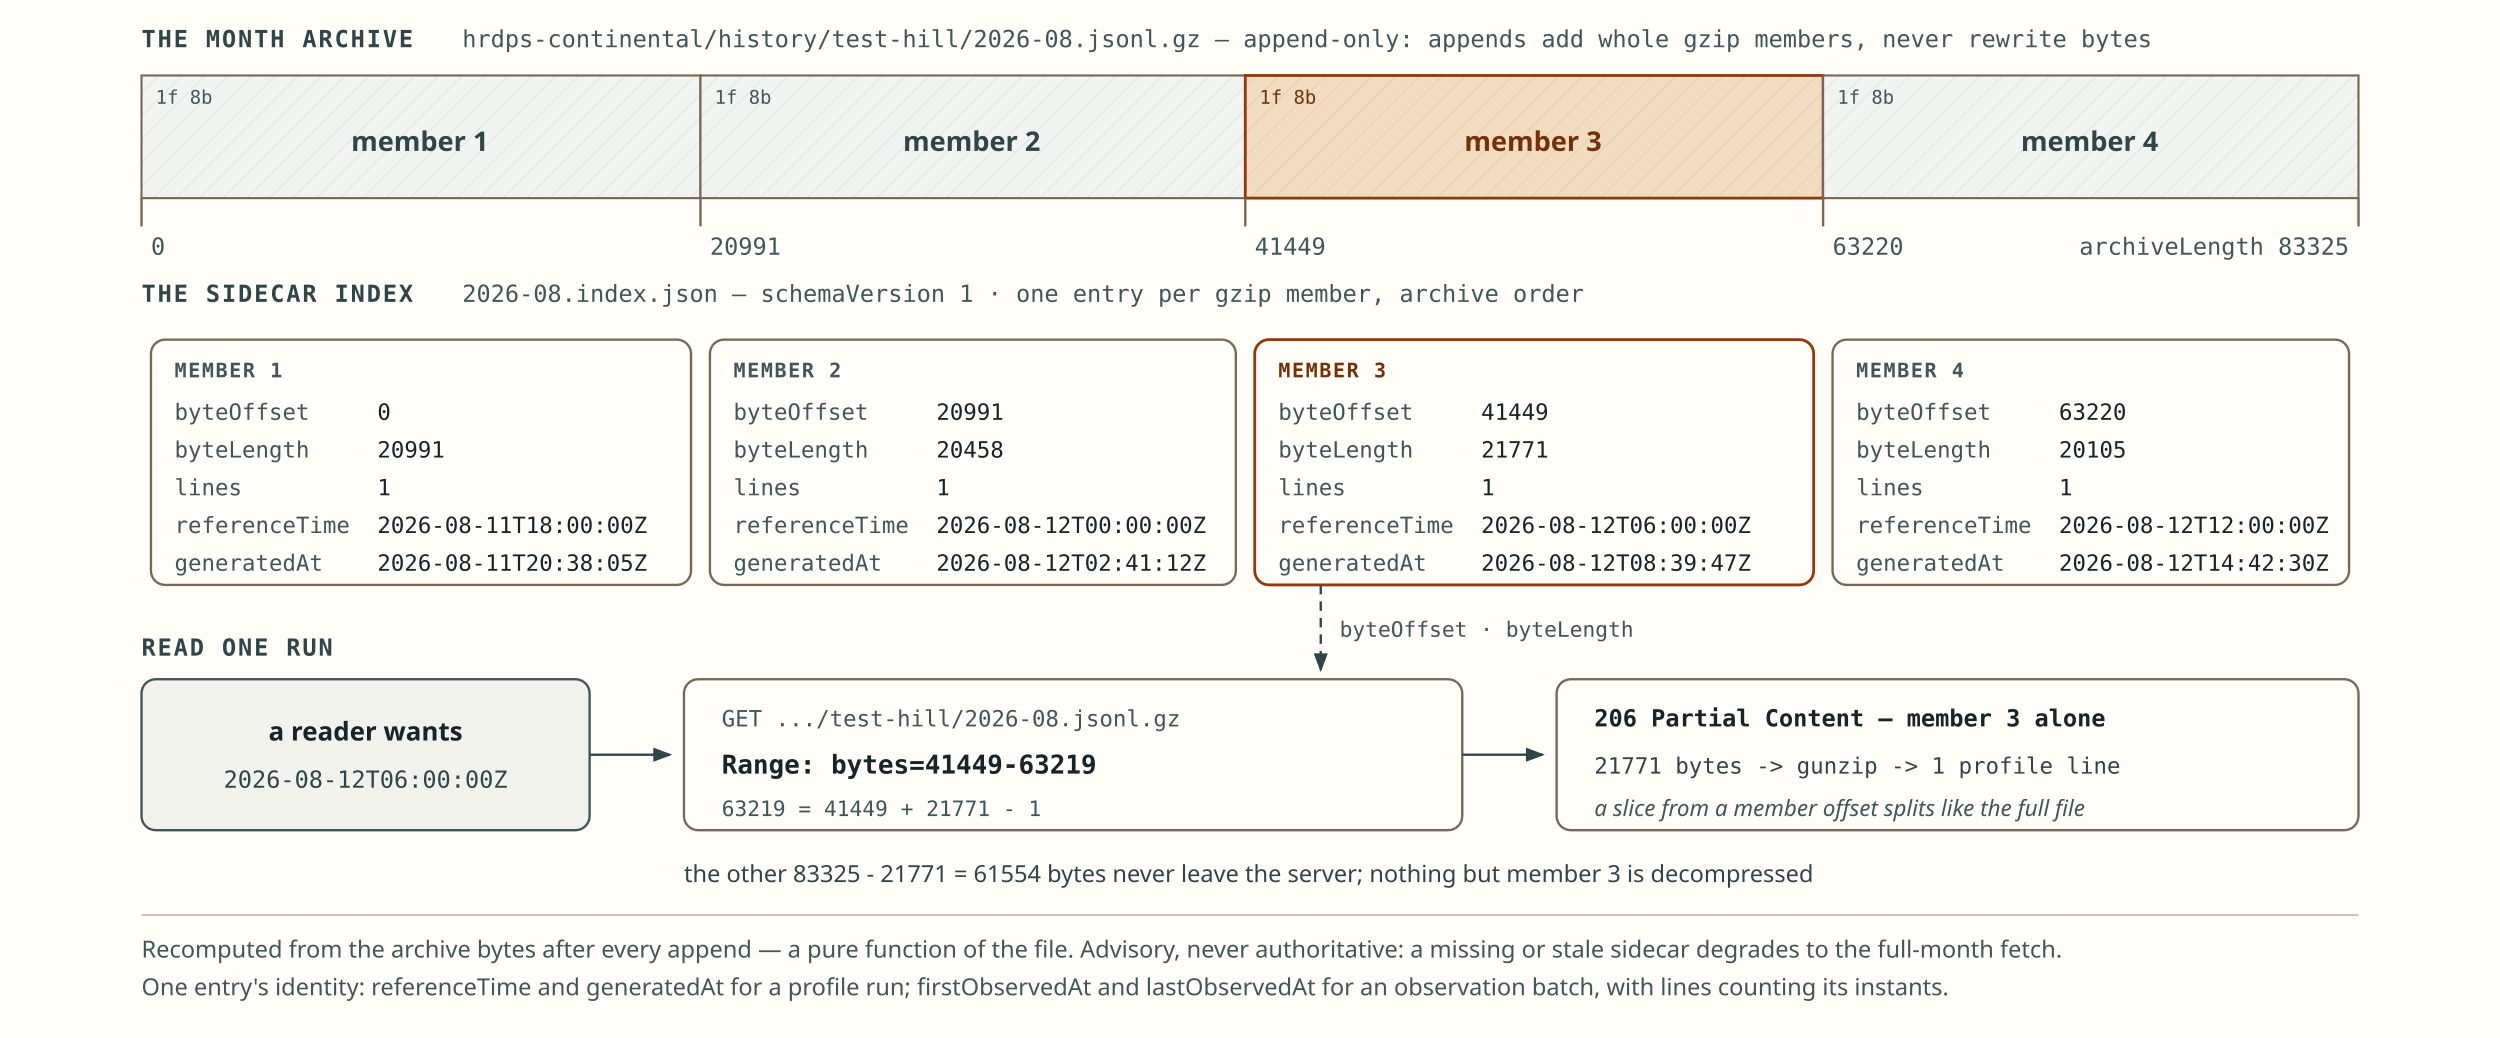
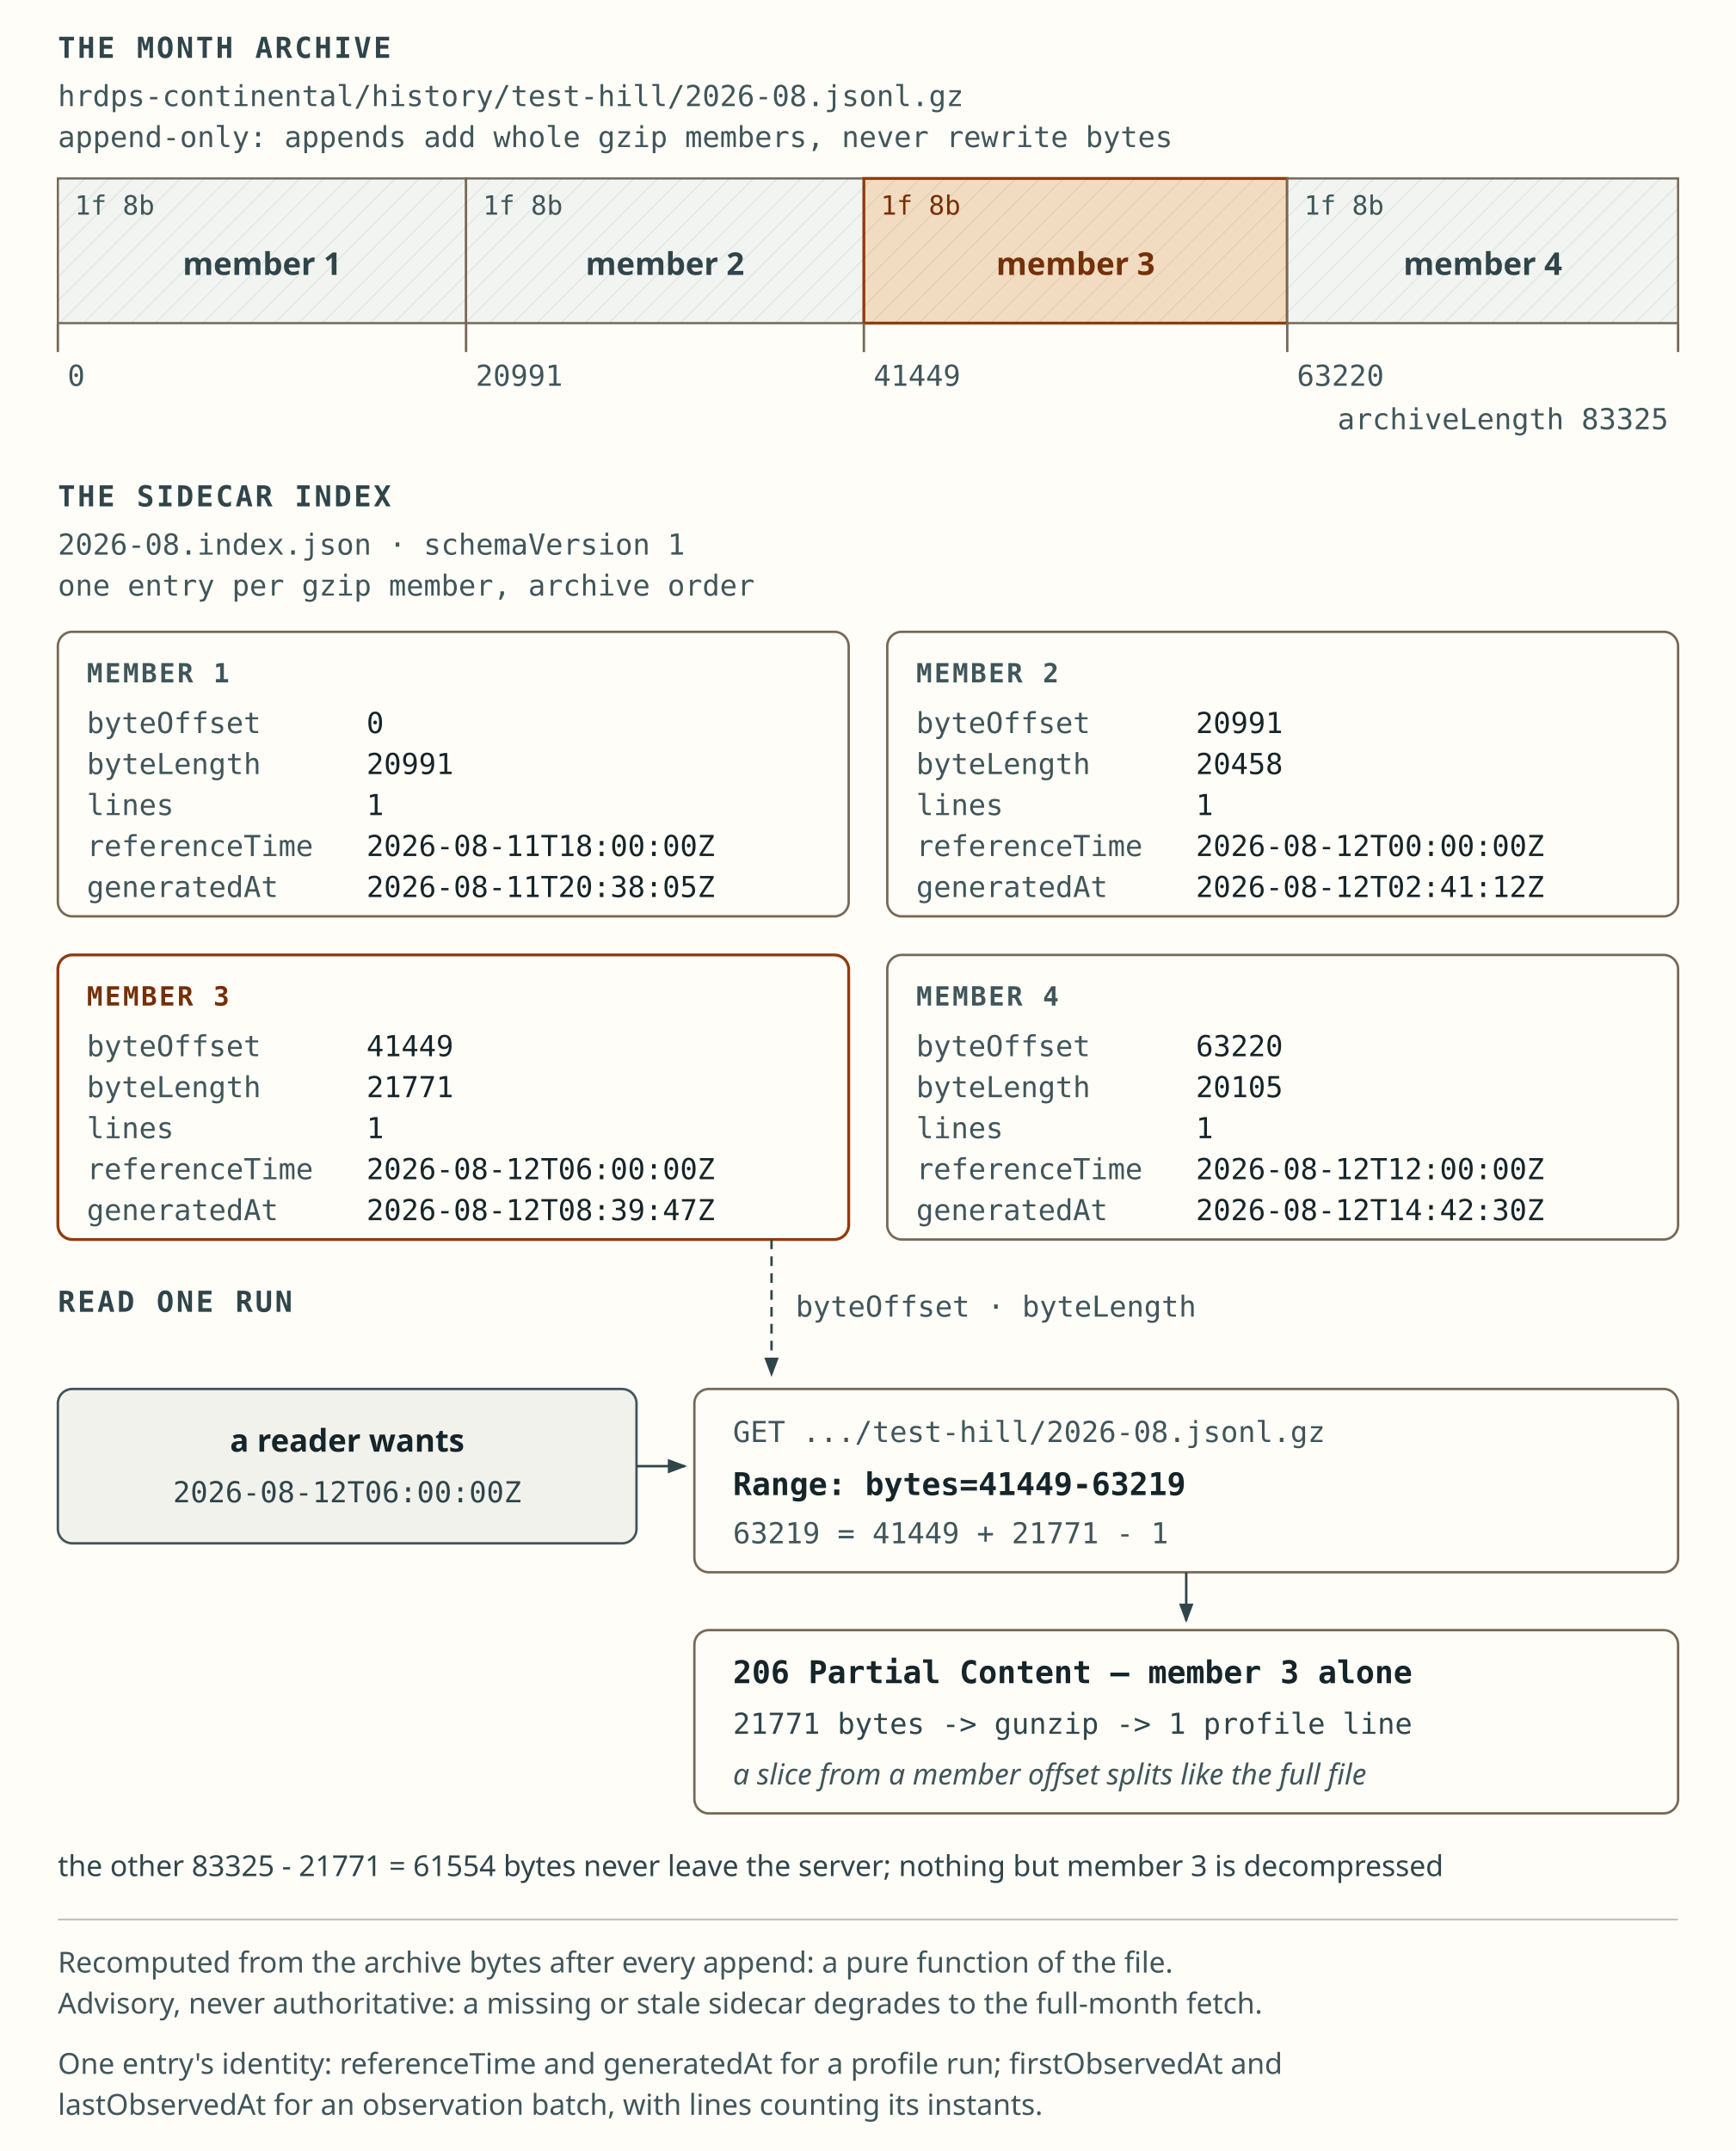
- <svg xmlns="http://www.w3.org/2000/svg" viewBox="0 0 1060 440">
+ <svg xmlns="http://www.w3.org/2000/svg" viewBox="0 0 720 892">
  <defs>
    <marker id="sidx-arr" markerWidth="8" markerHeight="6" refX="7" refY="3" orient="auto">
      <polygon points="0 0, 8 3, 0 6" fill="#2f454a" />
    </marker>
    <pattern id="sidx-gz" width="7" height="7" patternUnits="userSpaceOnUse" patternTransform="rotate(45)">
      <line x1="0" y1="0" x2="0" y2="7" stroke="rgba(21,37,41,0.07)" stroke-width="1" />
    </pattern>
  </defs>
-   <rect x="0" y="0" width="1060" height="440" fill="#fffdf8" />
-   <text x="60" y="20" font-family="'IBM Plex Mono', monospace" font-size="10" font-weight="700" letter-spacing="0.08em" fill="#2f454a">THE MONTH ARCHIVE</text>
-   <text x="196" y="20" font-family="'IBM Plex Mono', monospace" font-size="10" fill="#40565a">hrdps-continental/history/test-hill/2026-08.jsonl.gz — append-only: appends add whole gzip members, never rewrite bytes</text>
-   <rect x="60" y="32" width="237" height="52" fill="#f2f4f1" stroke="#776956" stroke-width="0.9" />
-   <rect x="297" y="32" width="231" height="52" fill="#f2f4f1" stroke="#776956" stroke-width="0.9" />
-   <rect x="528" y="32" width="245" height="52" fill="#f2dcc1" stroke="#913b0c" stroke-width="1.2" />
-   <rect x="773" y="32" width="227" height="52" fill="#f2f4f1" stroke="#776956" stroke-width="0.9" />
-   <rect x="60" y="32" width="940" height="52" fill="url(#sidx-gz)" />
-   <text x="66" y="44" font-family="'IBM Plex Mono', monospace" font-size="8" fill="#40565a">1f 8b</text>
-   <text x="303" y="44" font-family="'IBM Plex Mono', monospace" font-size="8" fill="#40565a">1f 8b</text>
-   <text x="534" y="44" font-family="'IBM Plex Mono', monospace" font-size="8" fill="#743008">1f 8b</text>
-   <text x="779" y="44" font-family="'IBM Plex Mono', monospace" font-size="8" fill="#40565a">1f 8b</text>
-   <text x="178" y="64" font-family="'IBM Plex Sans', sans-serif" font-size="11.5" font-weight="600" fill="#2f454a" text-anchor="middle">member 1</text>
-   <text x="412" y="64" font-family="'IBM Plex Sans', sans-serif" font-size="11.5" font-weight="600" fill="#2f454a" text-anchor="middle">member 2</text>
-   <text x="650" y="64" font-family="'IBM Plex Sans', sans-serif" font-size="11.5" font-weight="600" fill="#743008" text-anchor="middle">member 3</text>
-   <text x="886" y="64" font-family="'IBM Plex Sans', sans-serif" font-size="11.5" font-weight="600" fill="#2f454a" text-anchor="middle">member 4</text>
-   <line x1="60" y1="84" x2="60" y2="96" stroke="#776956" stroke-width="1" />
-   <line x1="297" y1="84" x2="297" y2="96" stroke="#776956" stroke-width="1" />
-   <line x1="528" y1="84" x2="528" y2="96" stroke="#776956" stroke-width="1" />
-   <line x1="773" y1="84" x2="773" y2="96" stroke="#776956" stroke-width="1" />
-   <line x1="1000" y1="84" x2="1000" y2="96" stroke="#776956" stroke-width="1" />
-   <text x="64" y="108" font-family="'IBM Plex Mono', monospace" font-size="10" fill="#40565a">0</text>
-   <text x="301" y="108" font-family="'IBM Plex Mono', monospace" font-size="10" fill="#40565a">20991</text>
-   <text x="532" y="108" font-family="'IBM Plex Mono', monospace" font-size="10" fill="#40565a">41449</text>
-   <text x="777" y="108" font-family="'IBM Plex Mono', monospace" font-size="10" fill="#40565a">63220</text>
-   <text x="996" y="108" font-family="'IBM Plex Mono', monospace" font-size="10" fill="#40565a" text-anchor="end">archiveLength 83325</text>
-   <text x="60" y="128" font-family="'IBM Plex Mono', monospace" font-size="10" font-weight="700" letter-spacing="0.08em" fill="#2f454a">THE SIDECAR INDEX</text>
-   <text x="196" y="128" font-family="'IBM Plex Mono', monospace" font-size="10" fill="#40565a">2026-08.index.json — schemaVersion 1 · one entry per gzip member, archive order</text>
-   <rect x="64" y="144" width="229" height="104" rx="6" fill="#fffdf8" stroke="#776956" stroke-width="1" />
-   <text x="74" y="160" font-family="'IBM Plex Mono', monospace" font-size="8.5" font-weight="700" letter-spacing="0.08em" fill="#40565a">MEMBER 1</text>
-   <text x="74" y="178" font-family="'IBM Plex Mono', monospace" font-size="9.5" fill="#40565a">byteOffset</text>
-   <text x="160" y="178" font-family="'IBM Plex Mono', monospace" font-size="9.5" fill="#152529">0</text>
-   <text x="74" y="194" font-family="'IBM Plex Mono', monospace" font-size="9.5" fill="#40565a">byteLength</text>
-   <text x="160" y="194" font-family="'IBM Plex Mono', monospace" font-size="9.5" fill="#152529">20991</text>
-   <text x="74" y="210" font-family="'IBM Plex Mono', monospace" font-size="9.5" fill="#40565a">lines</text>
-   <text x="160" y="210" font-family="'IBM Plex Mono', monospace" font-size="9.5" fill="#152529">1</text>
-   <text x="74" y="226" font-family="'IBM Plex Mono', monospace" font-size="9.5" fill="#40565a">referenceTime</text>
-   <text x="160" y="226" font-family="'IBM Plex Mono', monospace" font-size="9.5" fill="#152529">2026-08-11T18:00:00Z</text>
-   <text x="74" y="242" font-family="'IBM Plex Mono', monospace" font-size="9.5" fill="#40565a">generatedAt</text>
-   <text x="160" y="242" font-family="'IBM Plex Mono', monospace" font-size="9.5" fill="#152529">2026-08-11T20:38:05Z</text>
-   <rect x="301" y="144" width="223" height="104" rx="6" fill="#fffdf8" stroke="#776956" stroke-width="1" />
-   <text x="311" y="160" font-family="'IBM Plex Mono', monospace" font-size="8.5" font-weight="700" letter-spacing="0.08em" fill="#40565a">MEMBER 2</text>
-   <text x="311" y="178" font-family="'IBM Plex Mono', monospace" font-size="9.5" fill="#40565a">byteOffset</text>
-   <text x="397" y="178" font-family="'IBM Plex Mono', monospace" font-size="9.5" fill="#152529">20991</text>
-   <text x="311" y="194" font-family="'IBM Plex Mono', monospace" font-size="9.5" fill="#40565a">byteLength</text>
-   <text x="397" y="194" font-family="'IBM Plex Mono', monospace" font-size="9.5" fill="#152529">20458</text>
-   <text x="311" y="210" font-family="'IBM Plex Mono', monospace" font-size="9.5" fill="#40565a">lines</text>
-   <text x="397" y="210" font-family="'IBM Plex Mono', monospace" font-size="9.5" fill="#152529">1</text>
-   <text x="311" y="226" font-family="'IBM Plex Mono', monospace" font-size="9.5" fill="#40565a">referenceTime</text>
-   <text x="397" y="226" font-family="'IBM Plex Mono', monospace" font-size="9.5" fill="#152529">2026-08-12T00:00:00Z</text>
-   <text x="311" y="242" font-family="'IBM Plex Mono', monospace" font-size="9.5" fill="#40565a">generatedAt</text>
-   <text x="397" y="242" font-family="'IBM Plex Mono', monospace" font-size="9.5" fill="#152529">2026-08-12T02:41:12Z</text>
-   <rect x="532" y="144" width="237" height="104" rx="6" fill="#fffdf8" stroke="#913b0c" stroke-width="1.2" />
-   <text x="542" y="160" font-family="'IBM Plex Mono', monospace" font-size="8.5" font-weight="700" letter-spacing="0.08em" fill="#743008">MEMBER 3</text>
-   <text x="542" y="178" font-family="'IBM Plex Mono', monospace" font-size="9.5" fill="#40565a">byteOffset</text>
-   <text x="628" y="178" font-family="'IBM Plex Mono', monospace" font-size="9.5" fill="#152529">41449</text>
-   <text x="542" y="194" font-family="'IBM Plex Mono', monospace" font-size="9.5" fill="#40565a">byteLength</text>
-   <text x="628" y="194" font-family="'IBM Plex Mono', monospace" font-size="9.5" fill="#152529">21771</text>
-   <text x="542" y="210" font-family="'IBM Plex Mono', monospace" font-size="9.5" fill="#40565a">lines</text>
-   <text x="628" y="210" font-family="'IBM Plex Mono', monospace" font-size="9.5" fill="#152529">1</text>
-   <text x="542" y="226" font-family="'IBM Plex Mono', monospace" font-size="9.5" fill="#40565a">referenceTime</text>
-   <text x="628" y="226" font-family="'IBM Plex Mono', monospace" font-size="9.5" fill="#152529">2026-08-12T06:00:00Z</text>
-   <text x="542" y="242" font-family="'IBM Plex Mono', monospace" font-size="9.5" fill="#40565a">generatedAt</text>
-   <text x="628" y="242" font-family="'IBM Plex Mono', monospace" font-size="9.5" fill="#152529">2026-08-12T08:39:47Z</text>
-   <rect x="777" y="144" width="219" height="104" rx="6" fill="#fffdf8" stroke="#776956" stroke-width="1" />
-   <text x="787" y="160" font-family="'IBM Plex Mono', monospace" font-size="8.5" font-weight="700" letter-spacing="0.08em" fill="#40565a">MEMBER 4</text>
-   <text x="787" y="178" font-family="'IBM Plex Mono', monospace" font-size="9.5" fill="#40565a">byteOffset</text>
-   <text x="873" y="178" font-family="'IBM Plex Mono', monospace" font-size="9.5" fill="#152529">63220</text>
-   <text x="787" y="194" font-family="'IBM Plex Mono', monospace" font-size="9.5" fill="#40565a">byteLength</text>
-   <text x="873" y="194" font-family="'IBM Plex Mono', monospace" font-size="9.5" fill="#152529">20105</text>
-   <text x="787" y="210" font-family="'IBM Plex Mono', monospace" font-size="9.5" fill="#40565a">lines</text>
-   <text x="873" y="210" font-family="'IBM Plex Mono', monospace" font-size="9.5" fill="#152529">1</text>
-   <text x="787" y="226" font-family="'IBM Plex Mono', monospace" font-size="9.5" fill="#40565a">referenceTime</text>
-   <text x="873" y="226" font-family="'IBM Plex Mono', monospace" font-size="9.5" fill="#152529">2026-08-12T12:00:00Z</text>
-   <text x="787" y="242" font-family="'IBM Plex Mono', monospace" font-size="9.5" fill="#40565a">generatedAt</text>
-   <text x="873" y="242" font-family="'IBM Plex Mono', monospace" font-size="9.5" fill="#152529">2026-08-12T14:42:30Z</text>
-   <path d="M560 248 L560 284" fill="none" stroke="#2f454a" stroke-width="1" stroke-dasharray="4,3" marker-end="url(#sidx-arr)" />
-   <text x="568" y="270" font-family="'IBM Plex Mono', monospace" font-size="9" fill="#40565a">byteOffset · byteLength</text>
-   <text x="60" y="278" font-family="'IBM Plex Mono', monospace" font-size="10" font-weight="700" letter-spacing="0.08em" fill="#2f454a">READ ONE RUN</text>
-   <rect x="60" y="288" width="190" height="64" rx="6" fill="rgba(47,69,74,0.06)" stroke="#40565a" stroke-width="1" />
-   <text x="155" y="314" font-family="'IBM Plex Sans', sans-serif" font-size="11" font-weight="600" fill="#152529" text-anchor="middle">a reader wants</text>
-   <text x="155" y="334" font-family="'IBM Plex Mono', monospace" font-size="10" fill="#2f454a" text-anchor="middle">2026-08-12T06:00:00Z</text>
-   <line x1="250" y1="320" x2="284" y2="320" stroke="#2f454a" stroke-width="1" marker-end="url(#sidx-arr)" />
-   <rect x="290" y="288" width="330" height="64" rx="6" fill="#fffdf8" stroke="#776956" stroke-width="1" />
-   <text x="306" y="308" font-family="'IBM Plex Mono', monospace" font-size="9.5" fill="#40565a">GET .../test-hill/2026-08.jsonl.gz</text>
-   <text x="306" y="328" font-family="'IBM Plex Mono', monospace" font-size="11" font-weight="600" fill="#152529">Range: bytes=41449-63219</text>
-   <text x="306" y="346" font-family="'IBM Plex Mono', monospace" font-size="9" fill="#40565a">63219 = 41449 + 21771 - 1</text>
-   <line x1="620" y1="320" x2="654" y2="320" stroke="#2f454a" stroke-width="1" marker-end="url(#sidx-arr)" />
-   <rect x="660" y="288" width="340" height="64" rx="6" fill="#fffdf8" stroke="#776956" stroke-width="1" />
-   <text x="676" y="308" font-family="'IBM Plex Mono', monospace" font-size="10" font-weight="600" fill="#152529">206 Partial Content — member 3 alone</text>
-   <text x="676" y="328" font-family="'IBM Plex Mono', monospace" font-size="9.5" fill="#2f454a">21771 bytes -&gt; gunzip -&gt; 1 profile line</text>
-   <text x="676" y="346" font-family="'IBM Plex Sans', sans-serif" font-size="9.5" font-style="italic" fill="#40565a">a slice from a member offset splits like the full file</text>
-   <text x="290" y="374" font-family="'IBM Plex Sans', sans-serif" font-size="10" fill="#2f454a">the other 83325 - 21771 = 61554 bytes never leave the server; nothing but member 3 is decompressed</text>
-   <line x1="60" y1="388" x2="1000" y2="388" stroke="rgba(119,105,86,0.4)" stroke-width="0.8" />
-   <text x="60" y="406" font-family="'IBM Plex Sans', sans-serif" font-size="10" fill="#40565a">Recomputed from the archive bytes after every append — a pure function of the file. Advisory, never authoritative: a missing or stale sidecar degrades to the full-month fetch.</text>
-   <text x="60" y="422" font-family="'IBM Plex Sans', sans-serif" font-size="10" fill="#40565a">One entry's identity: referenceTime and generatedAt for a profile run; firstObservedAt and lastObservedAt for an observation batch, with lines counting its instants.</text>
+   <rect x="0" y="0" width="720" height="892" fill="#fffdf8" />
+   <text x="24" y="24" font-family="'IBM Plex Mono', monospace" font-size="12" font-weight="700" letter-spacing="0.08em" fill="#2f454a">THE MONTH ARCHIVE</text>
+   <text x="24" y="44" font-family="'IBM Plex Mono', monospace" font-size="12" fill="#40565a">hrdps-continental/history/test-hill/2026-08.jsonl.gz</text>
+   <text x="24" y="61" font-family="'IBM Plex Mono', monospace" font-size="12" fill="#40565a">append-only: appends add whole gzip members, never rewrite bytes</text>
+   <rect x="24" y="74" width="169.3" height="60" fill="#f2f4f1" stroke="#776956" stroke-width="0.9" />
+   <rect x="193.3" y="74" width="165.0" height="60" fill="#f2f4f1" stroke="#776956" stroke-width="0.9" />
+   <rect x="358.3" y="74" width="175.6" height="60" fill="#f2dcc1" stroke="#913b0c" stroke-width="1.2" />
+   <rect x="533.9" y="74" width="162.1" height="60" fill="#f2f4f1" stroke="#776956" stroke-width="0.9" />
+   <rect x="24" y="74" width="672" height="60" fill="url(#sidx-gz)" />
+   <text x="31" y="89" font-family="'IBM Plex Mono', monospace" font-size="11" fill="#40565a">1f 8b</text>
+   <text x="108.7" y="114" font-family="'IBM Plex Sans', sans-serif" font-size="13" font-weight="600" fill="#2f454a" text-anchor="middle">member 1</text>
+   <text x="200.3" y="89" font-family="'IBM Plex Mono', monospace" font-size="11" fill="#40565a">1f 8b</text>
+   <text x="275.8" y="114" font-family="'IBM Plex Sans', sans-serif" font-size="13" font-weight="600" fill="#2f454a" text-anchor="middle">member 2</text>
+   <text x="365.3" y="89" font-family="'IBM Plex Mono', monospace" font-size="11" fill="#743008">1f 8b</text>
+   <text x="446.1" y="114" font-family="'IBM Plex Sans', sans-serif" font-size="13" font-weight="600" fill="#743008" text-anchor="middle">member 3</text>
+   <text x="540.9" y="89" font-family="'IBM Plex Mono', monospace" font-size="11" fill="#40565a">1f 8b</text>
+   <text x="615.0" y="114" font-family="'IBM Plex Sans', sans-serif" font-size="13" font-weight="600" fill="#2f454a" text-anchor="middle">member 4</text>
+   <line x1="24" y1="134" x2="24" y2="146" stroke="#776956" stroke-width="1" />
+   <line x1="193.3" y1="134" x2="193.3" y2="146" stroke="#776956" stroke-width="1" />
+   <line x1="358.3" y1="134" x2="358.3" y2="146" stroke="#776956" stroke-width="1" />
+   <line x1="533.9" y1="134" x2="533.9" y2="146" stroke="#776956" stroke-width="1" />
+   <line x1="696" y1="134" x2="696" y2="146" stroke="#776956" stroke-width="1" />
+   <text x="28" y="160" font-family="'IBM Plex Mono', monospace" font-size="12" fill="#40565a">0</text>
+   <text x="197.3" y="160" font-family="'IBM Plex Mono', monospace" font-size="12" fill="#40565a">20991</text>
+   <text x="362.3" y="160" font-family="'IBM Plex Mono', monospace" font-size="12" fill="#40565a">41449</text>
+   <text x="537.9" y="160" font-family="'IBM Plex Mono', monospace" font-size="12" fill="#40565a">63220</text>
+   <text x="692" y="178" font-family="'IBM Plex Mono', monospace" font-size="12" fill="#40565a" text-anchor="end">archiveLength 83325</text>
+   <text x="24" y="210" font-family="'IBM Plex Mono', monospace" font-size="12" font-weight="700" letter-spacing="0.08em" fill="#2f454a">THE SIDECAR INDEX</text>
+   <text x="24" y="230" font-family="'IBM Plex Mono', monospace" font-size="12" fill="#40565a">2026-08.index.json · schemaVersion 1</text>
+   <text x="24" y="247" font-family="'IBM Plex Mono', monospace" font-size="12" fill="#40565a">one entry per gzip member, archive order</text>
+   <rect x="24" y="262" width="328" height="118" rx="6" fill="#fffdf8" stroke="#776956" stroke-width="1" />
+   <text x="36" y="283" font-family="'IBM Plex Mono', monospace" font-size="11" font-weight="700" letter-spacing="0.08em" fill="#40565a">MEMBER 1</text>
+   <text x="36" y="304" font-family="'IBM Plex Mono', monospace" font-size="12" fill="#40565a">byteOffset</text>
+   <text x="152" y="304" font-family="'IBM Plex Mono', monospace" font-size="12" fill="#152529">0</text>
+   <text x="36" y="321" font-family="'IBM Plex Mono', monospace" font-size="12" fill="#40565a">byteLength</text>
+   <text x="152" y="321" font-family="'IBM Plex Mono', monospace" font-size="12" fill="#152529">20991</text>
+   <text x="36" y="338" font-family="'IBM Plex Mono', monospace" font-size="12" fill="#40565a">lines</text>
+   <text x="152" y="338" font-family="'IBM Plex Mono', monospace" font-size="12" fill="#152529">1</text>
+   <text x="36" y="355" font-family="'IBM Plex Mono', monospace" font-size="12" fill="#40565a">referenceTime</text>
+   <text x="152" y="355" font-family="'IBM Plex Mono', monospace" font-size="12" fill="#152529">2026-08-11T18:00:00Z</text>
+   <text x="36" y="372" font-family="'IBM Plex Mono', monospace" font-size="12" fill="#40565a">generatedAt</text>
+   <text x="152" y="372" font-family="'IBM Plex Mono', monospace" font-size="12" fill="#152529">2026-08-11T20:38:05Z</text>
+   <rect x="368" y="262" width="328" height="118" rx="6" fill="#fffdf8" stroke="#776956" stroke-width="1" />
+   <text x="380" y="283" font-family="'IBM Plex Mono', monospace" font-size="11" font-weight="700" letter-spacing="0.08em" fill="#40565a">MEMBER 2</text>
+   <text x="380" y="304" font-family="'IBM Plex Mono', monospace" font-size="12" fill="#40565a">byteOffset</text>
+   <text x="496" y="304" font-family="'IBM Plex Mono', monospace" font-size="12" fill="#152529">20991</text>
+   <text x="380" y="321" font-family="'IBM Plex Mono', monospace" font-size="12" fill="#40565a">byteLength</text>
+   <text x="496" y="321" font-family="'IBM Plex Mono', monospace" font-size="12" fill="#152529">20458</text>
+   <text x="380" y="338" font-family="'IBM Plex Mono', monospace" font-size="12" fill="#40565a">lines</text>
+   <text x="496" y="338" font-family="'IBM Plex Mono', monospace" font-size="12" fill="#152529">1</text>
+   <text x="380" y="355" font-family="'IBM Plex Mono', monospace" font-size="12" fill="#40565a">referenceTime</text>
+   <text x="496" y="355" font-family="'IBM Plex Mono', monospace" font-size="12" fill="#152529">2026-08-12T00:00:00Z</text>
+   <text x="380" y="372" font-family="'IBM Plex Mono', monospace" font-size="12" fill="#40565a">generatedAt</text>
+   <text x="496" y="372" font-family="'IBM Plex Mono', monospace" font-size="12" fill="#152529">2026-08-12T02:41:12Z</text>
+   <rect x="24" y="396" width="328" height="118" rx="6" fill="#fffdf8" stroke="#913b0c" stroke-width="1.2" />
+   <text x="36" y="417" font-family="'IBM Plex Mono', monospace" font-size="11" font-weight="700" letter-spacing="0.08em" fill="#743008">MEMBER 3</text>
+   <text x="36" y="438" font-family="'IBM Plex Mono', monospace" font-size="12" fill="#40565a">byteOffset</text>
+   <text x="152" y="438" font-family="'IBM Plex Mono', monospace" font-size="12" fill="#152529">41449</text>
+   <text x="36" y="455" font-family="'IBM Plex Mono', monospace" font-size="12" fill="#40565a">byteLength</text>
+   <text x="152" y="455" font-family="'IBM Plex Mono', monospace" font-size="12" fill="#152529">21771</text>
+   <text x="36" y="472" font-family="'IBM Plex Mono', monospace" font-size="12" fill="#40565a">lines</text>
+   <text x="152" y="472" font-family="'IBM Plex Mono', monospace" font-size="12" fill="#152529">1</text>
+   <text x="36" y="489" font-family="'IBM Plex Mono', monospace" font-size="12" fill="#40565a">referenceTime</text>
+   <text x="152" y="489" font-family="'IBM Plex Mono', monospace" font-size="12" fill="#152529">2026-08-12T06:00:00Z</text>
+   <text x="36" y="506" font-family="'IBM Plex Mono', monospace" font-size="12" fill="#40565a">generatedAt</text>
+   <text x="152" y="506" font-family="'IBM Plex Mono', monospace" font-size="12" fill="#152529">2026-08-12T08:39:47Z</text>
+   <rect x="368" y="396" width="328" height="118" rx="6" fill="#fffdf8" stroke="#776956" stroke-width="1" />
+   <text x="380" y="417" font-family="'IBM Plex Mono', monospace" font-size="11" font-weight="700" letter-spacing="0.08em" fill="#40565a">MEMBER 4</text>
+   <text x="380" y="438" font-family="'IBM Plex Mono', monospace" font-size="12" fill="#40565a">byteOffset</text>
+   <text x="496" y="438" font-family="'IBM Plex Mono', monospace" font-size="12" fill="#152529">63220</text>
+   <text x="380" y="455" font-family="'IBM Plex Mono', monospace" font-size="12" fill="#40565a">byteLength</text>
+   <text x="496" y="455" font-family="'IBM Plex Mono', monospace" font-size="12" fill="#152529">20105</text>
+   <text x="380" y="472" font-family="'IBM Plex Mono', monospace" font-size="12" fill="#40565a">lines</text>
+   <text x="496" y="472" font-family="'IBM Plex Mono', monospace" font-size="12" fill="#152529">1</text>
+   <text x="380" y="489" font-family="'IBM Plex Mono', monospace" font-size="12" fill="#40565a">referenceTime</text>
+   <text x="496" y="489" font-family="'IBM Plex Mono', monospace" font-size="12" fill="#152529">2026-08-12T12:00:00Z</text>
+   <text x="380" y="506" font-family="'IBM Plex Mono', monospace" font-size="12" fill="#40565a">generatedAt</text>
+   <text x="496" y="506" font-family="'IBM Plex Mono', monospace" font-size="12" fill="#152529">2026-08-12T14:42:30Z</text>
+   <text x="24" y="544" font-family="'IBM Plex Mono', monospace" font-size="12" font-weight="700" letter-spacing="0.08em" fill="#2f454a">READ ONE RUN</text>
+   <path d="M320 514 V570" fill="none" stroke="#2f454a" stroke-width="1" stroke-dasharray="4,3" marker-end="url(#sidx-arr)" />
+   <text x="330" y="546" font-family="'IBM Plex Mono', monospace" font-size="12" fill="#40565a">byteOffset · byteLength</text>
+   <rect x="24" y="576" width="240" height="64" rx="6" fill="rgba(47,69,74,0.06)" stroke="#40565a" stroke-width="1" />
+   <text x="144" y="602" font-family="'IBM Plex Sans', sans-serif" font-size="13" font-weight="600" fill="#152529" text-anchor="middle">a reader wants</text>
+   <text x="144" y="623" font-family="'IBM Plex Mono', monospace" font-size="12" fill="#2f454a" text-anchor="middle">2026-08-12T06:00:00Z</text>
+   <line x1="264" y1="608" x2="284" y2="608" stroke="#2f454a" stroke-width="1" marker-end="url(#sidx-arr)" />
+   <rect x="288" y="576" width="408" height="76" rx="6" fill="#fffdf8" stroke="#776956" stroke-width="1" />
+   <text x="304" y="598" font-family="'IBM Plex Mono', monospace" font-size="12" fill="#40565a">GET .../test-hill/2026-08.jsonl.gz</text>
+   <text x="304" y="620" font-family="'IBM Plex Mono', monospace" font-size="13" font-weight="600" fill="#152529">Range: bytes=41449-63219</text>
+   <text x="304" y="640" font-family="'IBM Plex Mono', monospace" font-size="12" fill="#40565a">63219 = 41449 + 21771 - 1</text>
+   <line x1="492" y1="652" x2="492" y2="672" stroke="#2f454a" stroke-width="1" marker-end="url(#sidx-arr)" />
+   <rect x="288" y="676" width="408" height="76" rx="6" fill="#fffdf8" stroke="#776956" stroke-width="1" />
+   <text x="304" y="698" font-family="'IBM Plex Mono', monospace" font-size="13" font-weight="600" fill="#152529">206 Partial Content — member 3 alone</text>
+   <text x="304" y="719" font-family="'IBM Plex Mono', monospace" font-size="12" fill="#2f454a">21771 bytes -&gt; gunzip -&gt; 1 profile line</text>
+   <text x="304" y="740" font-family="'IBM Plex Sans', sans-serif" font-size="12" font-style="italic" fill="#40565a">a slice from a member offset splits like the full file</text>
+   <text x="24" y="778" font-family="'IBM Plex Sans', sans-serif" font-size="12" fill="#2f454a">the other 83325 - 21771 = 61554 bytes never leave the server; nothing but member 3 is decompressed</text>
+   <line x1="24" y1="796" x2="696" y2="796" stroke="rgba(119,105,86,0.4)" stroke-width="0.8" />
+   <text x="24" y="818" font-family="'IBM Plex Sans', sans-serif" font-size="12" fill="#40565a">Recomputed from the archive bytes after every append: a pure function of the file.</text>
+   <text x="24" y="835" font-family="'IBM Plex Sans', sans-serif" font-size="12" fill="#40565a">Advisory, never authoritative: a missing or stale sidecar degrades to the full-month fetch.</text>
+   <text x="24" y="860" font-family="'IBM Plex Sans', sans-serif" font-size="12" fill="#40565a">One entry's identity: referenceTime and generatedAt for a profile run; firstObservedAt and</text>
+   <text x="24" y="877" font-family="'IBM Plex Sans', sans-serif" font-size="12" fill="#40565a">lastObservedAt for an observation batch, with lines counting its instants.</text>
</svg>
